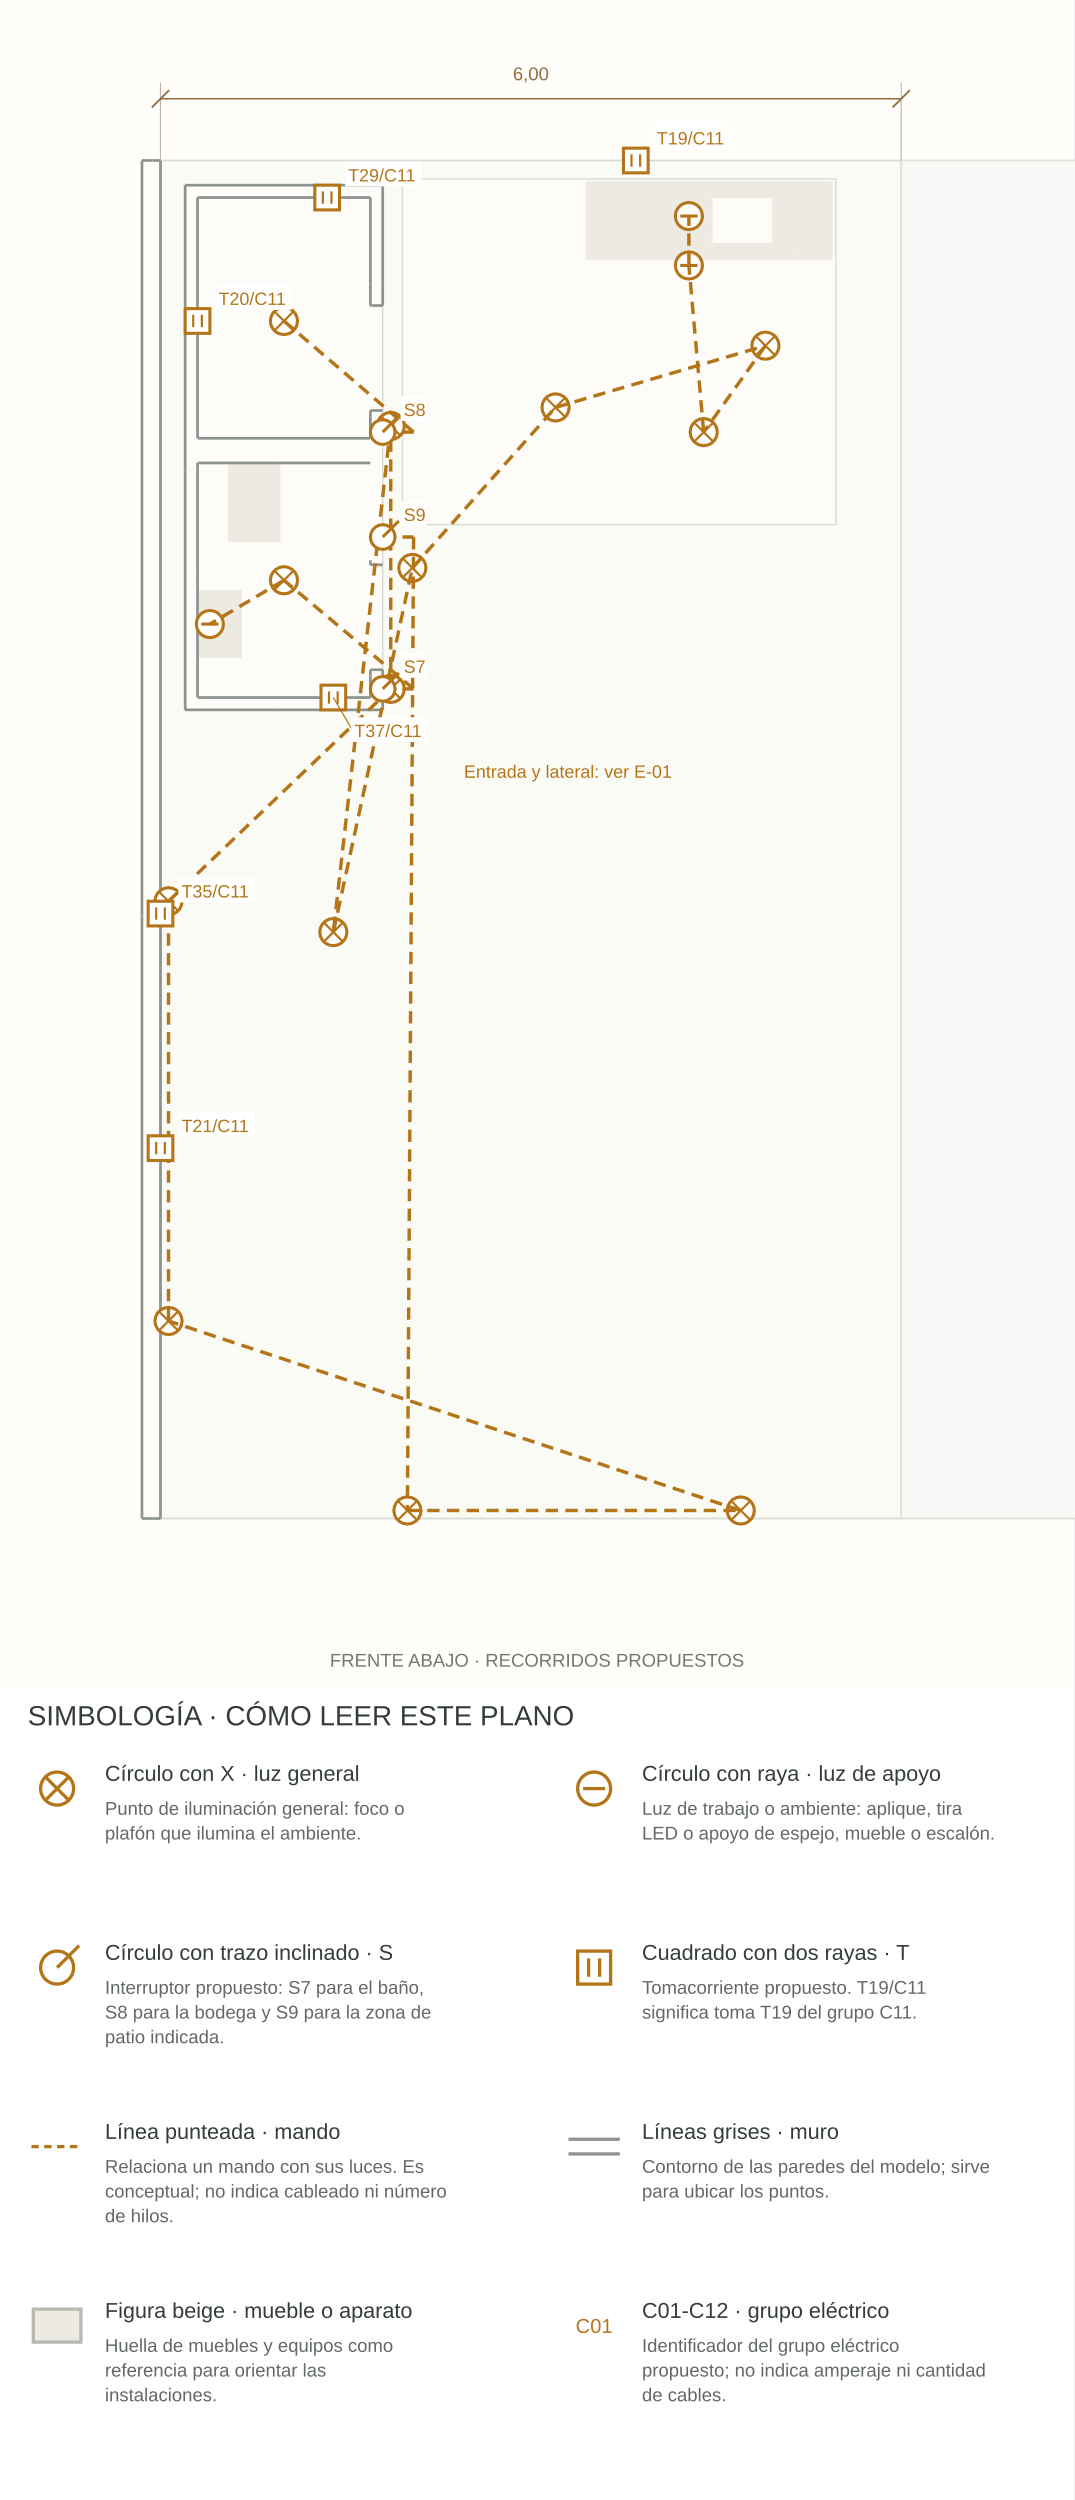
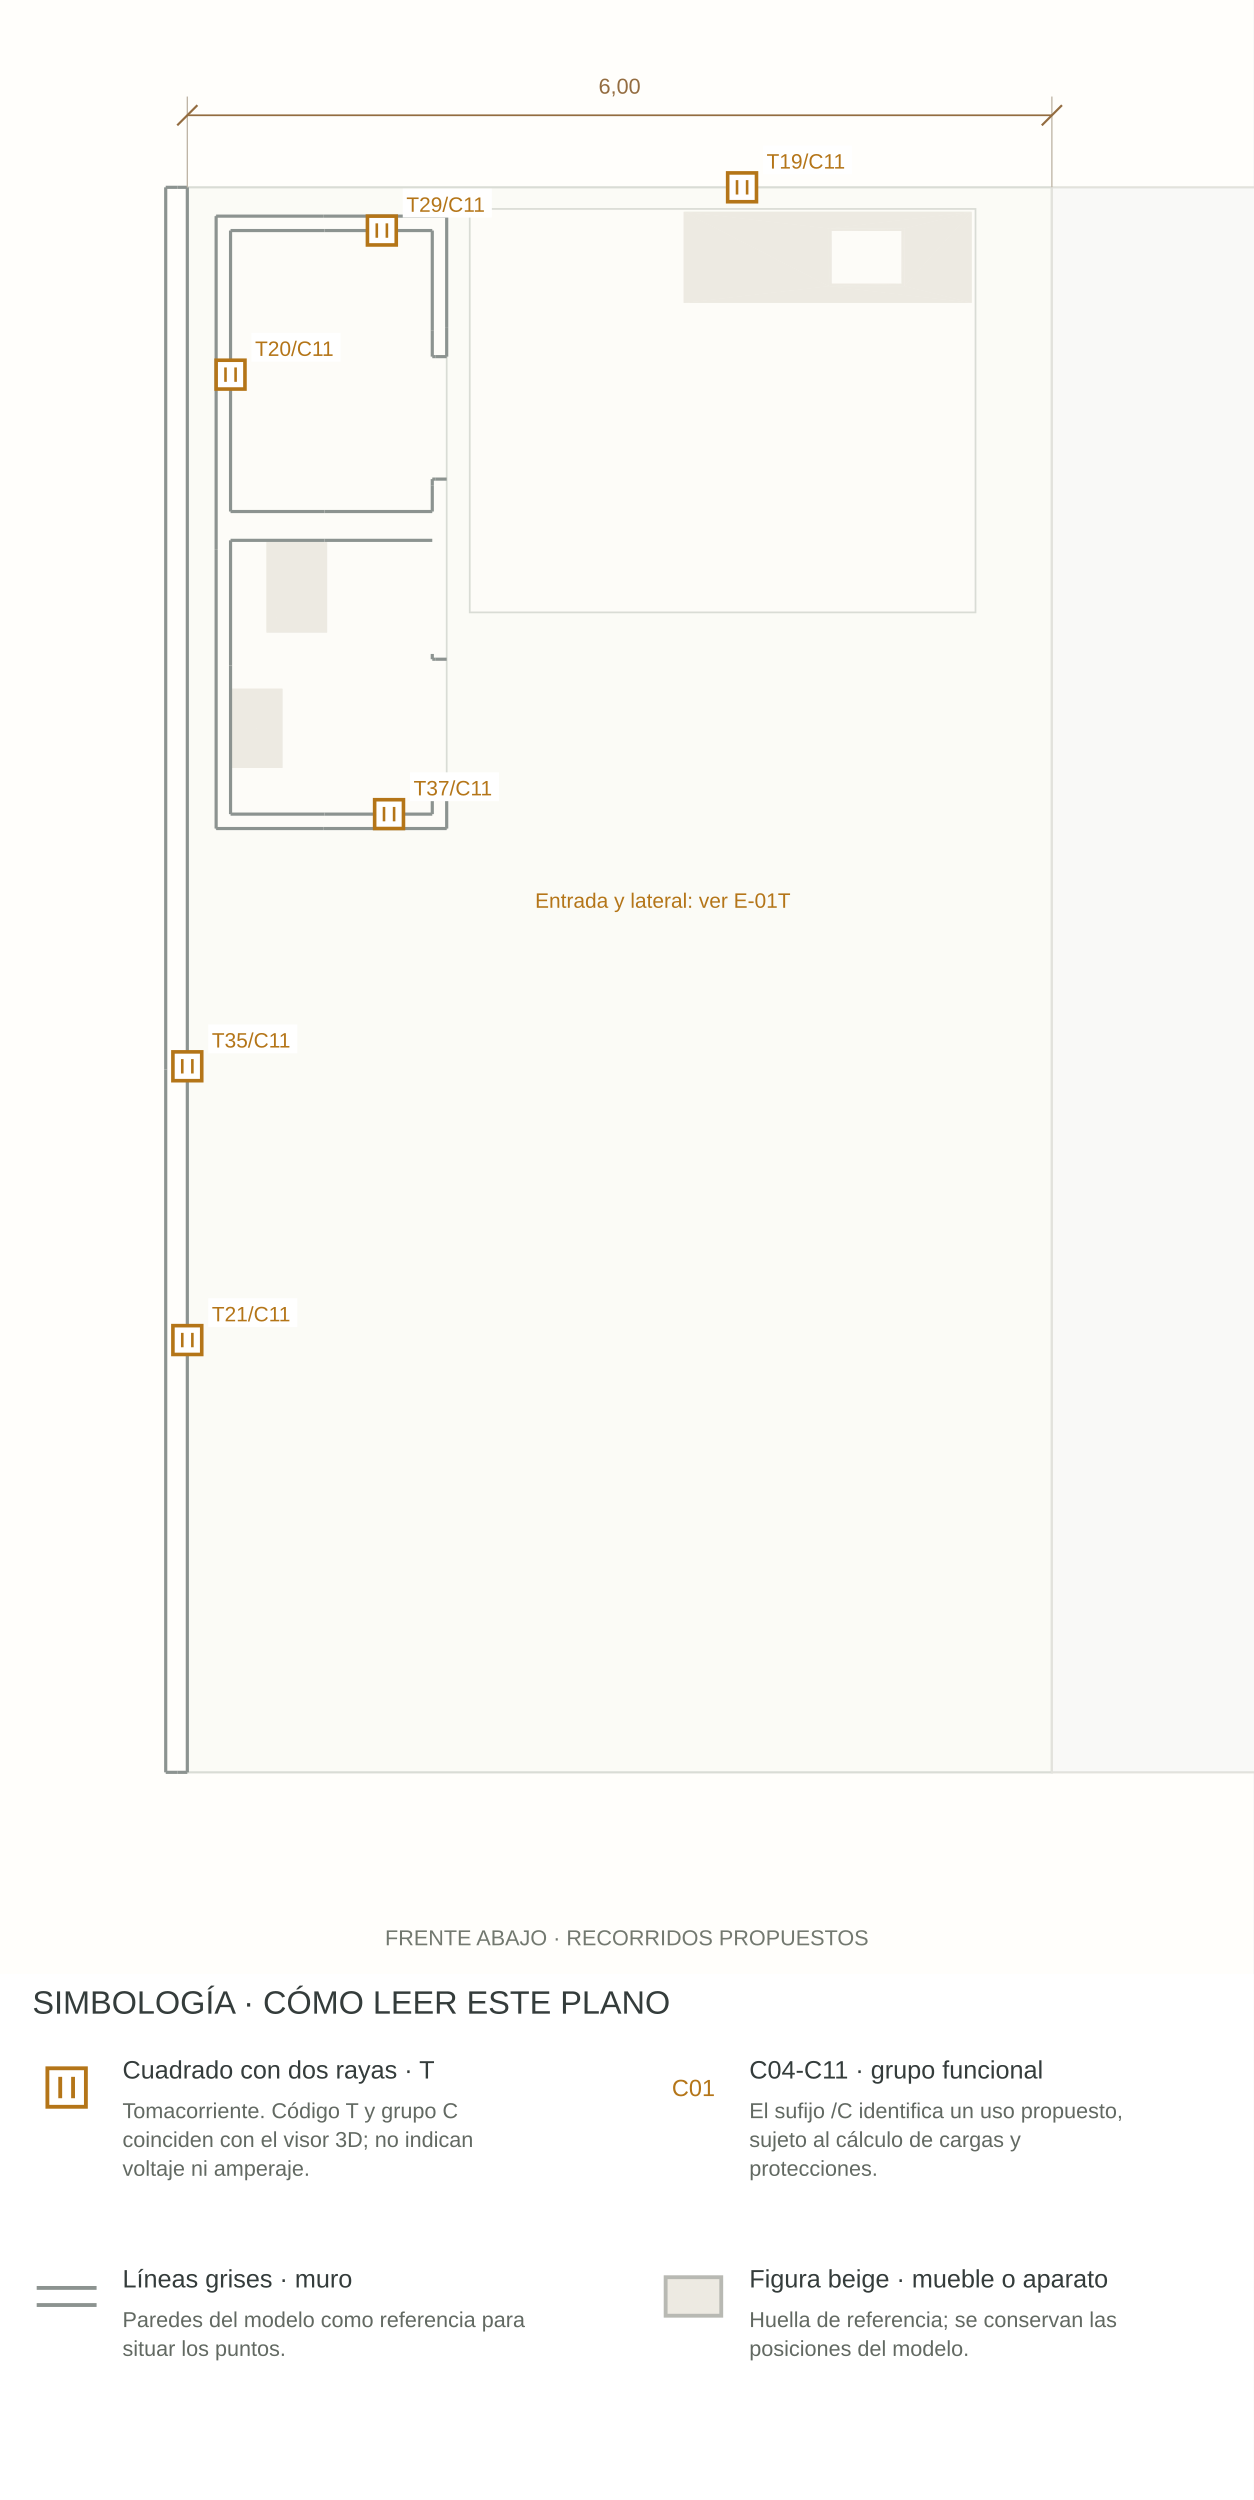
- <svg xmlns="http://www.w3.org/2000/svg" viewBox="0 0 696 1620" role="img" aria-label="Electricidad · patio">
+ <svg xmlns="http://www.w3.org/2000/svg" viewBox="0 0 696 1388" role="img" aria-label="Tomacorrientes y equipos · Patio">
  <rect width="100%" height="100%" fill="#fffefb" />
  <polygon points="104.0,984.0 584.0,984.0 584.0,104.0 104.0,104.0" fill="#fbfbf6" stroke="#d9dcd5" stroke-width="1.2" />
  <polygon points="584.0,984.0 824.0,984.0 824.0,104.0 584.0,104.0" fill="#f9f9f7" stroke="#e2e2dc" stroke-width="1.2" />
  <polygon points="120.0,460.0 248.0,460.0 248.0,120.0 120.0,120.0" fill="#fdfcf8" stroke="#d9dcd5" stroke-width="0.96" />
  <polygon points="260.8,340.0 541.6,340.0 541.6,116.0 260.8,116.0" fill="#fdfcf8" stroke="#d9dcd5" stroke-width="0.96" />
  <polygon points="153.6,305.6 176.0,305.6 153.6,324.8" fill="#edeae2" stroke="none" stroke-width="0.64" data-plan-furniture="true" />
  <polygon points="153.6,324.8 176.0,305.6 176.0,324.8" fill="#edeae2" stroke="none" stroke-width="0.64" data-plan-furniture="true" />
  <polygon points="176.0,305.6 153.6,305.6 153.6,324.8" fill="#edeae2" stroke="none" stroke-width="0.64" data-plan-furniture="true" />
  <polygon points="176.0,305.6 153.6,324.8 176.0,324.8" fill="#edeae2" stroke="none" stroke-width="0.64" data-plan-furniture="true" />
  <polygon points="176.0,345.6 153.6,345.6 148.0,351.2" fill="#edeae2" stroke="none" stroke-width="0.64" data-plan-furniture="true" />
  <polygon points="181.6,351.2 176.0,345.6 148.0,351.2" fill="#edeae2" stroke="none" stroke-width="0.64" data-plan-furniture="true" />
  <polygon points="153.6,317.6 148.0,351.2 153.6,345.6" fill="#edeae2" stroke="none" stroke-width="0.64" data-plan-furniture="true" />
  <polygon points="148.0,300.8 148.0,351.2 153.6,317.6" fill="#edeae2" stroke="none" stroke-width="0.64" data-plan-furniture="true" />
  <polygon points="176.0,317.6 176.0,345.6 181.6,351.2" fill="#edeae2" stroke="none" stroke-width="0.64" data-plan-furniture="true" />
  <polygon points="176.0,317.6 148.0,300.8 153.6,317.6" fill="#edeae2" stroke="none" stroke-width="0.64" data-plan-furniture="true" />
  <polygon points="181.6,300.8 176.0,317.6 181.6,351.2" fill="#edeae2" stroke="none" stroke-width="0.64" data-plan-furniture="true" />
  <polygon points="181.6,300.8 148.0,300.8 176.0,317.6" fill="#edeae2" stroke="none" stroke-width="0.64" data-plan-furniture="true" />
  <polygon points="148.0,300.8 181.6,300.8 148.0,351.2" fill="#edeae2" stroke="none" stroke-width="0.64" data-plan-furniture="true" />
  <polygon points="148.0,351.2 181.6,300.8 181.6,351.2" fill="#edeae2" stroke="none" stroke-width="0.64" data-plan-furniture="true" />
  <polygon points="153.6,317.6 153.6,345.6 176.0,345.6" fill="#edeae2" stroke="none" stroke-width="0.64" data-plan-furniture="true" />
  <polygon points="176.0,317.6 153.6,317.6 176.0,345.6" fill="#edeae2" stroke="none" stroke-width="0.64" data-plan-furniture="true" />
  <polygon points="149.6,302.4 180.0,312.0 149.6,312.0" fill="#edeae2" stroke="none" stroke-width="0.64" data-plan-furniture="true" />
  <polygon points="149.6,302.4 180.0,302.4 180.0,312.0" fill="#edeae2" stroke="none" stroke-width="0.64" data-plan-furniture="true" />
  <polygon points="180.0,312.0 149.6,302.4 149.6,312.0" fill="#edeae2" stroke="none" stroke-width="0.64" data-plan-furniture="true" />
  <polygon points="180.0,302.4 149.6,302.4 180.0,312.0" fill="#edeae2" stroke="none" stroke-width="0.64" data-plan-furniture="true" />
  <polygon points="152.8,422.4 132.0,422.4 128.0,426.4" fill="#edeae2" stroke="none" stroke-width="0.64" data-plan-furniture="true" />
  <polygon points="156.8,426.4 152.8,422.4 128.0,426.4" fill="#edeae2" stroke="none" stroke-width="0.64" data-plan-furniture="true" />
  <polygon points="132.0,386.4 128.0,426.4 132.0,422.4" fill="#edeae2" stroke="none" stroke-width="0.64" data-plan-furniture="true" />
  <polygon points="128.0,382.4 128.0,426.4 132.0,386.4" fill="#edeae2" stroke="none" stroke-width="0.64" data-plan-furniture="true" />
  <polygon points="152.8,386.4 152.8,422.4 156.8,426.4" fill="#edeae2" stroke="none" stroke-width="0.64" data-plan-furniture="true" />
  <polygon points="152.8,386.4 128.0,382.4 132.0,386.4" fill="#edeae2" stroke="none" stroke-width="0.64" data-plan-furniture="true" />
  <polygon points="156.8,382.4 152.8,386.4 156.8,426.4" fill="#edeae2" stroke="none" stroke-width="0.64" data-plan-furniture="true" />
  <polygon points="156.8,382.4 128.0,382.4 152.8,386.4" fill="#edeae2" stroke="none" stroke-width="0.64" data-plan-furniture="true" />
  <polygon points="128.0,426.4 128.0,382.4 156.8,426.4" fill="#edeae2" stroke="none" stroke-width="0.64" data-plan-furniture="true" />
  <polygon points="128.0,382.4 156.8,382.4 156.8,426.4" fill="#edeae2" stroke="none" stroke-width="0.64" data-plan-furniture="true" />
  <polygon points="152.8,386.4 132.0,386.4 132.0,422.4" fill="#edeae2" stroke="none" stroke-width="0.64" data-plan-furniture="true" />
  <polygon points="152.8,386.4 132.0,422.4 152.8,422.4" fill="#edeae2" stroke="none" stroke-width="0.64" data-plan-furniture="true" />
  <polygon points="460.16,158.864 379.6,117.6 379.6,168.144" fill="#edeae2" stroke="none" stroke-width="0.64" data-plan-furniture="true" />
  <polygon points="460.16,126.88 379.6,117.6 460.16,158.864" fill="#edeae2" stroke="none" stroke-width="0.64" data-plan-furniture="true" />
  <polygon points="539.44,168.144 502.08,158.864 460.16,158.864" fill="#edeae2" stroke="none" stroke-width="0.64" data-plan-furniture="true" />
  <polygon points="539.44,168.144 460.16,158.864 379.6,168.144" fill="#edeae2" stroke="none" stroke-width="0.64" data-plan-furniture="true" />
  <polygon points="539.44,117.6 502.08,126.88 502.08,158.864" fill="#edeae2" stroke="none" stroke-width="0.64" data-plan-furniture="true" />
  <polygon points="539.44,117.6 502.08,158.864 539.44,168.144" fill="#edeae2" stroke="none" stroke-width="0.64" data-plan-furniture="true" />
  <polygon points="539.44,117.6 379.6,117.6 460.16,126.88" fill="#edeae2" stroke="none" stroke-width="0.64" data-plan-furniture="true" />
  <polygon points="539.44,117.6 460.16,126.88 502.08,126.88" fill="#edeae2" stroke="none" stroke-width="0.64" data-plan-furniture="true" />
  <polygon points="379.6,117.6 460.16,158.864 379.6,168.144" fill="#edeae2" stroke="none" stroke-width="0.64" data-plan-furniture="true" />
  <polygon points="379.6,117.6 460.16,126.88 460.16,158.864" fill="#edeae2" stroke="none" stroke-width="0.64" data-plan-furniture="true" />
  <polygon points="502.08,158.864 539.44,168.144 460.16,158.864" fill="#edeae2" stroke="none" stroke-width="0.64" data-plan-furniture="true" />
  <polygon points="460.16,158.864 539.44,168.144 379.6,168.144" fill="#edeae2" stroke="none" stroke-width="0.64" data-plan-furniture="true" />
  <polygon points="502.08,126.88 539.44,117.6 502.08,158.864" fill="#edeae2" stroke="none" stroke-width="0.64" data-plan-furniture="true" />
  <polygon points="502.08,158.864 539.44,117.6 539.44,168.144" fill="#edeae2" stroke="none" stroke-width="0.64" data-plan-furniture="true" />
  <polygon points="379.6,117.6 539.44,117.6 460.16,126.88" fill="#edeae2" stroke="none" stroke-width="0.64" data-plan-furniture="true" />
  <polygon points="460.16,126.88 539.44,117.6 502.08,126.88" fill="#edeae2" stroke="none" stroke-width="0.64" data-plan-furniture="true" />
  <polygon points="460.24,158.8 461.68,126.96 461.68,158.8" fill="#edeae2" stroke="none" stroke-width="0.64" data-plan-furniture="true" />
  <polygon points="460.24,158.8 460.24,126.96 461.68,126.96" fill="#edeae2" stroke="none" stroke-width="0.64" data-plan-furniture="true" />
  <polygon points="460.24,158.8 461.68,158.8 461.68,126.96" fill="#edeae2" stroke="none" stroke-width="0.64" data-plan-furniture="true" />
  <polygon points="460.24,158.8 461.68,126.96 460.24,126.96" fill="#edeae2" stroke="none" stroke-width="0.64" data-plan-furniture="true" />
  <polygon points="500.56,158.8 502.0,126.96 502.0,158.8" fill="#edeae2" stroke="none" stroke-width="0.64" data-plan-furniture="true" />
  <polygon points="500.56,158.8 500.56,126.96 502.0,126.96" fill="#edeae2" stroke="none" stroke-width="0.64" data-plan-furniture="true" />
  <polygon points="500.56,158.8 502.0,158.8 502.0,126.96" fill="#edeae2" stroke="none" stroke-width="0.64" data-plan-furniture="true" />
  <polygon points="500.56,158.8 502.0,126.96 500.56,126.96" fill="#edeae2" stroke="none" stroke-width="0.64" data-plan-furniture="true" />
  <polygon points="460.24,158.8 502.0,157.52 502.0,158.8" fill="#edeae2" stroke="none" stroke-width="0.64" data-plan-furniture="true" />
  <polygon points="460.24,158.8 460.24,157.52 502.0,157.52" fill="#edeae2" stroke="none" stroke-width="0.64" data-plan-furniture="true" />
  <polygon points="460.24,158.8 502.0,158.8 502.0,157.52" fill="#edeae2" stroke="none" stroke-width="0.64" data-plan-furniture="true" />
  <polygon points="460.24,158.8 502.0,157.52 460.24,157.52" fill="#edeae2" stroke="none" stroke-width="0.64" data-plan-furniture="true" />
  <polygon points="460.24,128.24 502.0,126.96 502.0,128.24" fill="#edeae2" stroke="none" stroke-width="0.64" data-plan-furniture="true" />
  <polygon points="460.24,128.24 460.24,126.96 502.0,126.96" fill="#edeae2" stroke="none" stroke-width="0.64" data-plan-furniture="true" />
  <polygon points="460.24,128.24 502.0,128.24 502.0,126.96" fill="#edeae2" stroke="none" stroke-width="0.64" data-plan-furniture="true" />
  <polygon points="460.24,128.24 502.0,126.96 460.24,126.96" fill="#edeae2" stroke="none" stroke-width="0.64" data-plan-furniture="true" />
  <polyline points="248.0,198.0 248.0,182.02" fill="none" stroke="#8c9390" stroke-width="1.76" />
  <polyline points="248.0,182.02 248.0,120.0" fill="none" stroke="#8c9390" stroke-width="1.76" />
  <polyline points="248.0,439.327 248.0,434.0" fill="none" stroke="#8c9390" stroke-width="1.76" />
  <polyline points="248.0,460.0 248.0,439.327" fill="none" stroke="#8c9390" stroke-width="1.76" />
  <polyline points="179.697,460.0 120.0,460.0" fill="none" stroke="#8c9390" stroke-width="1.76" />
  <polyline points="248.0,460.0 179.697,460.0" fill="none" stroke="#8c9390" stroke-width="1.76" />
  <polyline points="248.0,120.0 179.697,120.0" fill="none" stroke="#8c9390" stroke-width="1.76" />
  <polyline points="179.697,120.0 120.0,120.0" fill="none" stroke="#8c9390" stroke-width="1.76" />
  <polyline points="120.0,460.0 120.0,304.979" fill="none" stroke="#8c9390" stroke-width="1.76" />
  <polyline points="120.0,304.979 120.0,120.0" fill="none" stroke="#8c9390" stroke-width="1.76" />
  <polyline points="240.0,284.0 180.16,284.0" fill="none" stroke="#8c9390" stroke-width="1.76" />
  <polyline points="180.16,284.0 128.0,284.0" fill="none" stroke="#8c9390" stroke-width="1.76" />
  <polyline points="240.0,183.659 240.0,128.0" fill="none" stroke="#8c9390" stroke-width="1.76" />
  <polyline points="240.0,198.0 240.0,183.659" fill="none" stroke="#8c9390" stroke-width="1.76" />
  <polyline points="240.0,269.688 240.0,266.0" fill="none" stroke="#8c9390" stroke-width="1.76" />
  <polyline points="240.0,284.0 240.0,269.688" fill="none" stroke="#8c9390" stroke-width="1.76" />
  <polyline points="180.16,128.0 128.0,128.0" fill="none" stroke="#8c9390" stroke-width="1.76" />
  <polyline points="240.0,128.0 180.16,128.0" fill="none" stroke="#8c9390" stroke-width="1.76" />
  <polyline points="128.0,212.773 128.0,128.0" fill="none" stroke="#8c9390" stroke-width="1.76" />
  <polyline points="128.0,284.0 128.0,212.773" fill="none" stroke="#8c9390" stroke-width="1.76" />
  <polyline points="240.0,452.0 180.16,452.0" fill="none" stroke="#8c9390" stroke-width="1.76" />
  <polyline points="180.16,452.0 128.0,452.0" fill="none" stroke="#8c9390" stroke-width="1.76" />
  <polyline points="240.0,437.688 240.0,434.0" fill="none" stroke="#8c9390" stroke-width="1.76" />
  <polyline points="240.0,452.0 240.0,437.688" fill="none" stroke="#8c9390" stroke-width="1.76" />
  <polyline points="240.0,366.0 240.0,363.076" fill="none" stroke="#8c9390" stroke-width="1.76" />
  <polyline points="128.0,452.0 128.0,369.401" fill="none" stroke="#8c9390" stroke-width="1.76" />
  <polyline points="128.0,369.401 128.0,300.0" fill="none" stroke="#8c9390" stroke-width="1.76" />
  <polyline points="180.16,300.0 128.0,300.0" fill="none" stroke="#8c9390" stroke-width="1.76" />
  <polyline points="240.0,300.0 180.16,300.0" fill="none" stroke="#8c9390" stroke-width="1.76" />
  <polyline points="241.639,198.0 240.0,198.0" fill="none" stroke="#8c9390" stroke-width="1.76" />
  <polyline points="248.0,198.0 241.639,198.0" fill="none" stroke="#8c9390" stroke-width="1.76" />
  <polyline points="241.639,266.0 240.0,266.0" fill="none" stroke="#8c9390" stroke-width="1.76" />
  <polyline points="248.0,266.0 241.639,266.0" fill="none" stroke="#8c9390" stroke-width="1.76" />
  <polyline points="241.639,434.0 240.0,434.0" fill="none" stroke="#8c9390" stroke-width="1.76" />
  <polyline points="248.0,434.0 241.639,434.0" fill="none" stroke="#8c9390" stroke-width="1.76" />
  <polyline points="241.639,366.0 240.0,366.0" fill="none" stroke="#8c9390" stroke-width="1.76" />
  <polyline points="248.0,366.0 241.639,366.0" fill="none" stroke="#8c9390" stroke-width="1.76" />
  <polyline points="92.0,984.0 92.0,593.867" fill="none" stroke="#8c9390" stroke-width="1.76" />
  <polyline points="92.0,593.867 92.0,104.0" fill="none" stroke="#8c9390" stroke-width="1.76" />
  <polyline points="104.0,984.0 104.0,593.867" fill="none" stroke="#8c9390" stroke-width="1.76" />
  <polyline points="104.0,593.867 104.0,104.0" fill="none" stroke="#8c9390" stroke-width="1.76" />
  <polyline points="104.0,984.0 98.68,984.0" fill="none" stroke="#8c9390" stroke-width="1.76" />
  <polyline points="98.68,984.0 92.0,984.0" fill="none" stroke="#8c9390" stroke-width="1.76" />
  <polyline points="104.0,104.0 98.68,104.0" fill="none" stroke="#8c9390" stroke-width="1.76" />
  <polyline points="98.68,104.0 92.0,104.0" fill="none" stroke="#8c9390" stroke-width="1.76" />
  <polyline points="104.0,104.0 104.0,53.6" fill="none" stroke="#bdb3a4" stroke-width="0.72" data-plan-dimensions="true" />
  <polyline points="584.0,104.0 584.0,53.6" fill="none" stroke="#bdb3a4" stroke-width="0.72" data-plan-dimensions="true" />
  <polyline points="104.0,64.0 584.0,64.0" fill="none" stroke="#936c40" stroke-width="0.96" data-plan-dimensions="true" />
  <polyline points="98.4,69.6 109.6,58.4" fill="none" stroke="#936c40" stroke-width="1.2" data-plan-dimensions="true" />
  <polyline points="578.4,69.6 589.6,58.4" fill="none" stroke="#936c40" stroke-width="1.2" data-plan-dimensions="true" />
  <text x="344.0" y="52.0" font-family="Arial,sans-serif" font-size="12.0" fill="#936c40" text-anchor="middle" data-plan-dimensions="true">6,00</text>
  <text x="348.0" y="1080.0" font-family="Arial,sans-serif" font-size="12.0" fill="#72786f" text-anchor="middle">FRENTE ABAJO · RECORRIDOS PROPUESTOS</text>
-   <polygon points="192.8,376.0 192.369,373.281 191.119,370.827 189.173,368.881 186.719,367.631 184.0,367.2 181.281,367.631 178.827,368.881 176.881,370.827 175.631,373.281 175.2,376.0 175.631,378.719 176.881,381.173 178.827,383.119 181.281,384.369 184.0,384.8 186.719,384.369 189.173,383.119 191.119,381.173 192.369,378.719" fill="#ffffff" stroke="#b47518" stroke-width="2.0" />
-   <polyline points="177.6,382.4 190.4,369.6" fill="none" stroke="#b47518" stroke-width="1.44" />
-   <polyline points="177.6,369.6 190.4,382.4" fill="none" stroke="#b47518" stroke-width="1.44" />
-   <polygon points="192.8,208.0 192.369,205.281 191.119,202.827 189.173,200.881 186.719,199.631 184.0,199.2 181.281,199.631 178.827,200.881 176.881,202.827 175.631,205.281 175.2,208.0 175.631,210.719 176.881,213.173 178.827,215.119 181.281,216.369 184.0,216.8 186.719,216.369 189.173,215.119 191.119,213.173 192.369,210.719" fill="#ffffff" stroke="#b47518" stroke-width="2.0" />
-   <polyline points="177.6,214.4 190.4,201.6" fill="none" stroke="#b47518" stroke-width="1.44" />
-   <polyline points="177.6,201.6 190.4,214.4" fill="none" stroke="#b47518" stroke-width="1.44" />
-   <polygon points="144.8,404.4 144.369,401.681 143.119,399.227 141.173,397.281 138.719,396.031 136.0,395.6 133.281,396.031 130.827,397.281 128.881,399.227 127.631,401.681 127.2,404.4 127.631,407.119 128.881,409.573 130.827,411.519 133.281,412.769 136.0,413.2 138.719,412.769 141.173,411.519 143.119,409.573 144.369,407.119" fill="#ffffff" stroke="#b47518" stroke-width="2.0" />
-   <polyline points="130.4,404.4 141.6,404.4" fill="none" stroke="#b47518" stroke-width="2.0" />
-   <polygon points="272.8,978.8 272.369,976.081 271.119,973.627 269.173,971.681 266.719,970.431 264.0,970.0 261.281,970.431 258.827,971.681 256.881,973.627 255.631,976.081 255.2,978.8 255.631,981.519 256.881,983.973 258.827,985.919 261.281,987.169 264.0,987.6 266.719,987.169 269.173,985.919 271.119,983.973 272.369,981.519" fill="#ffffff" stroke="#b47518" stroke-width="2.0" />
-   <polyline points="257.6,985.2 270.4,972.4" fill="none" stroke="#b47518" stroke-width="1.44" />
-   <polyline points="257.6,972.4 270.4,985.2" fill="none" stroke="#b47518" stroke-width="1.44" />
-   <polygon points="488.8,978.8 488.369,976.081 487.119,973.627 485.173,971.681 482.719,970.431 480.0,970.0 477.281,970.431 474.827,971.681 472.881,973.627 471.631,976.081 471.2,978.8 471.631,981.519 472.881,983.973 474.827,985.919 477.281,987.169 480.0,987.6 482.719,987.169 485.173,985.919 487.119,983.973 488.369,981.519" fill="#ffffff" stroke="#b47518" stroke-width="2.0" />
-   <polyline points="473.6,985.2 486.4,972.4" fill="none" stroke="#b47518" stroke-width="1.44" />
-   <polyline points="473.6,972.4 486.4,985.2" fill="none" stroke="#b47518" stroke-width="1.44" />
-   <polygon points="118.0,856.0 117.569,853.281 116.319,850.827 114.373,848.881 111.919,847.631 109.2,847.2 106.481,847.631 104.027,848.881 102.081,850.827 100.831,853.281 100.4,856.0 100.831,858.719 102.081,861.173 104.027,863.119 106.481,864.369 109.2,864.8 111.919,864.369 114.373,863.119 116.319,861.173 117.569,858.719" fill="#ffffff" stroke="#b47518" stroke-width="2.0" />
-   <polyline points="102.8,862.4 115.6,849.6" fill="none" stroke="#b47518" stroke-width="1.44" />
-   <polyline points="102.8,849.6 115.6,862.4" fill="none" stroke="#b47518" stroke-width="1.44" />
-   <polygon points="118.0,584.0 117.569,581.281 116.319,578.827 114.373,576.881 111.919,575.631 109.2,575.2 106.481,575.631 104.027,576.881 102.081,578.827 100.831,581.281 100.4,584.0 100.831,586.719 102.081,589.173 104.027,591.119 106.481,592.369 109.2,592.8 111.919,592.369 114.373,591.119 116.319,589.173 117.569,586.719" fill="#ffffff" stroke="#b47518" stroke-width="2.0" />
-   <polyline points="102.8,590.4 115.6,577.6" fill="none" stroke="#b47518" stroke-width="1.44" />
-   <polyline points="102.8,577.6 115.6,590.4" fill="none" stroke="#b47518" stroke-width="1.44" />
-   <polygon points="262.0,446.4 261.569,443.681 260.319,441.227 258.373,439.281 255.919,438.031 253.2,437.6 250.481,438.031 248.027,439.281 246.081,441.227 244.831,443.681 244.4,446.4 244.831,449.119 246.081,451.573 248.027,453.519 250.481,454.769 253.2,455.2 255.919,454.769 258.373,453.519 260.319,451.573 261.569,449.119" fill="#ffffff" stroke="#b47518" stroke-width="2.0" />
-   <polyline points="246.8,452.8 259.6,440.0" fill="none" stroke="#b47518" stroke-width="1.44" />
-   <polyline points="246.8,440.0 259.6,452.8" fill="none" stroke="#b47518" stroke-width="1.44" />
-   <polygon points="262.0,276.0 261.569,273.281 260.319,270.827 258.373,268.881 255.919,267.631 253.2,267.2 250.481,267.631 248.027,268.881 246.081,270.827 244.831,273.281 244.4,276.0 244.831,278.719 246.081,281.173 248.027,283.119 250.481,284.369 253.2,284.8 255.919,284.369 258.373,283.119 260.319,281.173 261.569,278.719" fill="#ffffff" stroke="#b47518" stroke-width="2.0" />
-   <polyline points="246.8,282.4 259.6,269.6" fill="none" stroke="#b47518" stroke-width="1.44" />
-   <polyline points="246.8,269.6 259.6,282.4" fill="none" stroke="#b47518" stroke-width="1.44" />
-   <polygon points="224.8,604.0 224.369,601.281 223.119,598.827 221.173,596.881 218.719,595.631 216.0,595.2 213.281,595.631 210.827,596.881 208.881,598.827 207.631,601.281 207.2,604.0 207.631,606.719 208.881,609.173 210.827,611.119 213.281,612.369 216.0,612.8 218.719,612.369 221.173,611.119 223.119,609.173 224.369,606.719" fill="#ffffff" stroke="#b47518" stroke-width="2.0" />
-   <polyline points="209.6,610.4 222.4,597.6" fill="none" stroke="#b47518" stroke-width="1.44" />
-   <polyline points="209.6,597.6 222.4,610.4" fill="none" stroke="#b47518" stroke-width="1.44" />
-   <polygon points="276.0,368.0 275.569,365.281 274.319,362.827 272.373,360.881 269.919,359.631 267.2,359.2 264.481,359.631 262.027,360.881 260.081,362.827 258.831,365.281 258.4,368.0 258.831,370.719 260.081,373.173 262.027,375.119 264.481,376.369 267.2,376.8 269.919,376.369 272.373,375.119 274.319,373.173 275.569,370.719" fill="#ffffff" stroke="#b47518" stroke-width="2.0" />
-   <polyline points="260.8,374.4 273.6,361.6" fill="none" stroke="#b47518" stroke-width="1.44" />
-   <polyline points="260.8,361.6 273.6,374.4" fill="none" stroke="#b47518" stroke-width="1.44" />
-   <polygon points="368.8,264.0 368.369,261.281 367.119,258.827 365.173,256.881 362.719,255.631 360.0,255.2 357.281,255.631 354.827,256.881 352.881,258.827 351.631,261.281 351.2,264.0 351.631,266.719 352.881,269.173 354.827,271.119 357.281,272.369 360.0,272.8 362.719,272.369 365.173,271.119 367.119,269.173 368.369,266.719" fill="#ffffff" stroke="#b47518" stroke-width="2.0" />
-   <polyline points="353.6,270.4 366.4,257.6" fill="none" stroke="#b47518" stroke-width="1.44" />
-   <polyline points="353.6,257.6 366.4,270.4" fill="none" stroke="#b47518" stroke-width="1.44" />
-   <polygon points="504.8,224.0 504.369,221.281 503.119,218.827 501.173,216.881 498.719,215.631 496.0,215.2 493.281,215.631 490.827,216.881 488.881,218.827 487.631,221.281 487.2,224.0 487.631,226.719 488.881,229.173 490.827,231.119 493.281,232.369 496.0,232.8 498.719,232.369 501.173,231.119 503.119,229.173 504.369,226.719" fill="#ffffff" stroke="#b47518" stroke-width="2.0" />
-   <polyline points="489.6,230.4 502.4,217.6" fill="none" stroke="#b47518" stroke-width="1.44" />
-   <polyline points="489.6,217.6 502.4,230.4" fill="none" stroke="#b47518" stroke-width="1.44" />
-   <polygon points="464.8,280.0 464.369,277.281 463.119,274.827 461.173,272.881 458.719,271.631 456.0,271.2 453.281,271.631 450.827,272.881 448.881,274.827 447.631,277.281 447.2,280.0 447.631,282.719 448.881,285.173 450.827,287.119 453.281,288.369 456.0,288.8 458.719,288.369 461.173,287.119 463.119,285.173 464.369,282.719" fill="#ffffff" stroke="#b47518" stroke-width="2.0" />
-   <polyline points="449.6,286.4 462.4,273.6" fill="none" stroke="#b47518" stroke-width="1.44" />
-   <polyline points="449.6,273.6 462.4,286.4" fill="none" stroke="#b47518" stroke-width="1.44" />
-   <polygon points="455.2,172.0 454.769,169.281 453.519,166.827 451.573,164.881 449.119,163.631 446.4,163.2 443.681,163.631 441.227,164.881 439.281,166.827 438.031,169.281 437.6,172.0 438.031,174.719 439.281,177.173 441.227,179.119 443.681,180.369 446.4,180.8 449.119,180.369 451.573,179.119 453.519,177.173 454.769,174.719" fill="#ffffff" stroke="#b47518" stroke-width="2.0" />
-   <polyline points="440.8,172.0 452.0,172.0" fill="none" stroke="#b47518" stroke-width="2.0" />
-   <polygon points="455.2,140.0 454.769,137.281 453.519,134.827 451.573,132.881 449.119,131.631 446.4,131.2 443.681,131.631 441.227,132.881 439.281,134.827 438.031,137.281 437.6,140.0 438.031,142.719 439.281,145.173 441.227,147.119 443.681,148.369 446.4,148.8 449.119,148.369 451.573,147.119 453.519,145.173 454.769,142.719" fill="#ffffff" stroke="#b47518" stroke-width="2.0" />
-   <polyline points="440.8,140.0 452.0,140.0" fill="none" stroke="#b47518" stroke-width="2.0" />
-   <polyline points="248.0,446.4 268.0,446.4" fill="none" stroke="#b47518" stroke-width="2.24" stroke-dasharray="8.0 4.8" />
-   <polyline points="268.0,446.4 184.0,376.0" fill="none" stroke="#b47518" stroke-width="2.24" stroke-dasharray="8.0 4.8" />
-   <polyline points="184.0,376.0 136.0,404.4" fill="none" stroke="#b47518" stroke-width="2.24" stroke-dasharray="8.0 4.8" />
-   <polyline points="248.0,280.0 268.0,280.0" fill="none" stroke="#b47518" stroke-width="2.24" stroke-dasharray="8.0 4.8" />
-   <polyline points="268.0,280.0 184.0,208.0" fill="none" stroke="#b47518" stroke-width="2.24" stroke-dasharray="8.0 4.8" />
-   <polyline points="248.0,348.0 268.0,348.0" fill="none" stroke="#b47518" stroke-width="2.24" stroke-dasharray="8.0 4.8" />
-   <polyline points="268.0,348.0 264.0,978.8" fill="none" stroke="#b47518" stroke-width="2.24" stroke-dasharray="8.0 4.8" />
-   <polyline points="264.0,978.8 480.0,978.8" fill="none" stroke="#b47518" stroke-width="2.24" stroke-dasharray="8.0 4.8" />
-   <polyline points="480.0,978.8 109.2,856.0" fill="none" stroke="#b47518" stroke-width="2.24" stroke-dasharray="8.0 4.8" />
-   <polyline points="109.2,856.0 109.2,584.0" fill="none" stroke="#b47518" stroke-width="2.24" stroke-dasharray="8.0 4.8" />
-   <polyline points="109.2,584.0 253.2,446.4" fill="none" stroke="#b47518" stroke-width="2.24" stroke-dasharray="8.0 4.8" />
-   <polyline points="253.2,446.4 253.2,276.0" fill="none" stroke="#b47518" stroke-width="2.24" stroke-dasharray="8.0 4.8" />
-   <polyline points="253.2,276.0 216.0,604.0" fill="none" stroke="#b47518" stroke-width="2.24" stroke-dasharray="8.0 4.8" />
-   <polyline points="216.0,604.0 267.2,368.0" fill="none" stroke="#b47518" stroke-width="2.24" stroke-dasharray="8.0 4.8" />
-   <polyline points="267.2,368.0 360.0,264.0" fill="none" stroke="#b47518" stroke-width="2.24" stroke-dasharray="8.0 4.8" />
-   <polyline points="360.0,264.0 496.0,224.0" fill="none" stroke="#b47518" stroke-width="2.24" stroke-dasharray="8.0 4.8" />
-   <polyline points="496.0,224.0 456.0,280.0" fill="none" stroke="#b47518" stroke-width="2.24" stroke-dasharray="8.0 4.8" />
-   <polyline points="456.0,280.0 446.4,172.0" fill="none" stroke="#b47518" stroke-width="2.24" stroke-dasharray="8.0 4.8" />
-   <polyline points="446.4,172.0 446.4,140.0" fill="none" stroke="#b47518" stroke-width="2.24" stroke-dasharray="8.0 4.8" />
-   <polygon points="256.0,446.4 255.608,443.928 254.472,441.698 252.702,439.928 250.472,438.792 248.0,438.4 245.528,438.792 243.298,439.928 241.528,441.698 240.392,443.928 240.0,446.4 240.392,448.872 241.528,451.102 243.298,452.872 245.528,454.008 248.0,454.4 250.472,454.008 252.702,452.872 254.472,451.102 255.608,448.872" fill="#ffffff" stroke="#b47518" stroke-width="2.0" />
-   <polyline points="248.0,446.4 258.4,436.0" fill="none" stroke="#b47518" stroke-width="2.0" />
-   <polygon points="259.6,439.2 276.592,439.2 276.592,423.2 259.6,423.2" fill="#ffffff" stroke="none" stroke-width="0" />
-   <text x="261.6" y="436.0" font-family="Arial,sans-serif" font-size="11.6" fill="#b47518" text-anchor="start">S7</text>
-   <polygon points="256.0,280.0 255.608,277.528 254.472,275.298 252.702,273.528 250.472,272.392 248.0,272.0 245.528,272.392 243.298,273.528 241.528,275.298 240.392,277.528 240.0,280.0 240.392,282.472 241.528,284.702 243.298,286.472 245.528,287.608 248.0,288.0 250.472,287.608 252.702,286.472 254.472,284.702 255.608,282.472" fill="#ffffff" stroke="#b47518" stroke-width="2.0" />
-   <polyline points="248.0,280.0 258.4,269.6" fill="none" stroke="#b47518" stroke-width="2.0" />
-   <polygon points="259.6,272.8 276.592,272.8 276.592,256.8 259.6,256.8" fill="#ffffff" stroke="none" stroke-width="0" />
-   <text x="261.6" y="269.6" font-family="Arial,sans-serif" font-size="11.6" fill="#b47518" text-anchor="start">S8</text>
-   <polygon points="256.0,348.0 255.608,345.528 254.472,343.298 252.702,341.528 250.472,340.392 248.0,340.0 245.528,340.392 243.298,341.528 241.528,343.298 240.392,345.528 240.0,348.0 240.392,350.472 241.528,352.702 243.298,354.472 245.528,355.608 248.0,356.0 250.472,355.608 252.702,354.472 254.472,352.702 255.608,350.472" fill="#ffffff" stroke="#b47518" stroke-width="2.0" />
-   <polyline points="248.0,348.0 258.4,337.6" fill="none" stroke="#b47518" stroke-width="2.0" />
-   <polygon points="259.6,340.8 276.592,340.8 276.592,324.8 259.6,324.8" fill="#ffffff" stroke="none" stroke-width="0" />
-   <text x="261.6" y="337.6" font-family="Arial,sans-serif" font-size="11.6" fill="#b47518" text-anchor="start">S9</text>
  <polygon points="404.0,112.0 420.0,112.0 420.0,96.0 404.0,96.0" fill="#ffffff" stroke="#b47518" stroke-width="2.0" />
  <polyline points="409.2,108.0 409.2,100.0" fill="none" stroke="#b47518" stroke-width="1.44" />
  <polyline points="414.8,108.0 414.8,100.0" fill="none" stroke="#b47518" stroke-width="1.44" />
  <polygon points="423.6,96.8 473.072,96.8 473.072,80.8 423.6,80.8" fill="#ffffff" stroke="none" stroke-width="0" />
  <text x="425.6" y="93.6" font-family="Arial,sans-serif" font-size="11.6" fill="#b47518" text-anchor="start">T19/C11</text>
  <polygon points="120.0,216.0 136.0,216.0 136.0,200.0 120.0,200.0" fill="#ffffff" stroke="#b47518" stroke-width="2.0" />
  <polyline points="125.2,212.0 125.2,204.0" fill="none" stroke="#b47518" stroke-width="1.44" />
  <polyline points="130.8,212.0 130.8,204.0" fill="none" stroke="#b47518" stroke-width="1.44" />
  <polygon points="139.6,200.8 189.072,200.8 189.072,184.8 139.6,184.8" fill="#ffffff" stroke="none" stroke-width="0" />
  <text x="141.6" y="197.6" font-family="Arial,sans-serif" font-size="11.6" fill="#b47518" text-anchor="start">T20/C11</text>
  <polygon points="204.0,136.0 220.0,136.0 220.0,120.0 204.0,120.0" fill="#ffffff" stroke="#b47518" stroke-width="2.0" />
  <polyline points="209.2,132.0 209.2,124.0" fill="none" stroke="#b47518" stroke-width="1.44" />
  <polyline points="214.8,132.0 214.8,124.0" fill="none" stroke="#b47518" stroke-width="1.44" />
  <polygon points="223.6,120.8 273.072,120.8 273.072,104.8 223.6,104.8" fill="#ffffff" stroke="none" stroke-width="0" />
  <text x="225.6" y="117.6" font-family="Arial,sans-serif" font-size="11.6" fill="#b47518" text-anchor="start">T29/C11</text>
  <polygon points="96.0,752.0 112.0,752.0 112.0,736.0 96.0,736.0" fill="#ffffff" stroke="#b47518" stroke-width="2.0" />
  <polyline points="101.2,748.0 101.2,740.0" fill="none" stroke="#b47518" stroke-width="1.44" />
  <polyline points="106.8,748.0 106.8,740.0" fill="none" stroke="#b47518" stroke-width="1.44" />
  <polygon points="115.6,736.8 165.072,736.8 165.072,720.8 115.6,720.8" fill="#ffffff" stroke="none" stroke-width="0" />
  <text x="117.6" y="733.6" font-family="Arial,sans-serif" font-size="11.6" fill="#b47518" text-anchor="start">T21/C11</text>
  <polygon points="96.0,600.0 112.0,600.0 112.0,584.0 96.0,584.0" fill="#ffffff" stroke="#b47518" stroke-width="2.0" />
  <polyline points="101.2,596.0 101.2,588.0" fill="none" stroke="#b47518" stroke-width="1.44" />
  <polyline points="106.8,596.0 106.8,588.0" fill="none" stroke="#b47518" stroke-width="1.44" />
  <polygon points="115.6,584.8 165.072,584.8 165.072,568.8 115.6,568.8" fill="#ffffff" stroke="none" stroke-width="0" />
  <text x="117.6" y="581.6" font-family="Arial,sans-serif" font-size="11.6" fill="#b47518" text-anchor="start">T35/C11</text>
  <polygon points="208.0,460.0 224.0,460.0 224.0,444.0 208.0,444.0" fill="#ffffff" stroke="#b47518" stroke-width="2.0" />
  <polyline points="213.2,456.0 213.2,448.0" fill="none" stroke="#b47518" stroke-width="1.44" />
  <polyline points="218.8,456.0 218.8,448.0" fill="none" stroke="#b47518" stroke-width="1.44" />
-   <polyline points="216.0,452.0 229.6,475.2" fill="none" stroke="#b47518" stroke-width="0.8" />
-   <polygon points="227.6,480.8 277.072,480.8 277.072,464.8 227.6,464.8" fill="#ffffff" stroke="none" stroke-width="0" />
-   <text x="229.6" y="477.6" font-family="Arial,sans-serif" font-size="11.6" fill="#b47518" text-anchor="start">T37/C11</text>
-   <text x="368.0" y="504.0" font-family="Arial,sans-serif" font-size="11.6" fill="#b47518" text-anchor="middle">Entrada y lateral: ver E-01</text>
+   <polygon points="227.6,444.8 277.072,444.8 277.072,428.8 227.6,428.8" fill="#ffffff" stroke="none" stroke-width="0" />
+   <text x="229.6" y="441.6" font-family="Arial,sans-serif" font-size="11.6" fill="#b47518" text-anchor="start">T37/C11</text>
+   <text x="368.0" y="504.0" font-family="Arial,sans-serif" font-size="11.6" fill="#b47518" text-anchor="middle">Entrada y lateral: ver E-01T</text>
  <g data-symbol-legend="true">
-     <rect x="0" y="1096.0" width="696" height="524" fill="#ffffff" />
+     <rect x="0" y="1096.0" width="696" height="292" fill="#ffffff" />
    <text x="18" y="1118.0" font-family="Arial,sans-serif" font-size="18" fill="#343c3b">SIMBOLOGÍA · CÓMO LEER ESTE PLANO</text>
-     <svg viewBox="0 0 32 32" role="img" aria-label="Círculo con X · luz general" x="18.0" y="1140.0" width="38" height="38">
-       <circle cx="16" cy="16" r="9" fill="white" stroke="#b47518" stroke-width="1.8" />
-       <polyline points="10,10 22,22" fill="none" stroke="#b47518" stroke-width="1.8" />
-       <polyline points="10,22 22,10" fill="none" stroke="#b47518" stroke-width="1.8" />
-     </svg>
-     <text x="68.0" y="1154.0" font-family="Arial,sans-serif" font-size="14" fill="#343c3b">Círculo con X · luz general</text>
-     <text x="68.0" y="1176.0" font-family="Arial,sans-serif" font-size="12" fill="#626962">Punto de iluminación general: foco o</text>
-     <text x="68.0" y="1192.0" font-family="Arial,sans-serif" font-size="12" fill="#626962">plafón que ilumina el ambiente.</text>
-     <svg viewBox="0 0 32 32" role="img" aria-label="Círculo con raya · luz de apoyo" x="366" y="1140.0" width="38" height="38">
-       <circle cx="16" cy="16" r="9" fill="white" stroke="#b47518" stroke-width="1.8" />
-       <polyline points="10,16 22,16" fill="none" stroke="#b47518" stroke-width="1.8" />
-     </svg>
-     <text x="416" y="1154.0" font-family="Arial,sans-serif" font-size="14" fill="#343c3b">Círculo con raya · luz de apoyo</text>
-     <text x="416" y="1176.0" font-family="Arial,sans-serif" font-size="12" fill="#626962">Luz de trabajo o ambiente: aplique, tira</text>
-     <text x="416" y="1192.0" font-family="Arial,sans-serif" font-size="12" fill="#626962">LED o apoyo de espejo, mueble o escalón.</text>
-     <svg viewBox="0 0 32 32" role="img" aria-label="Círculo con trazo inclinado · S" x="18.0" y="1256.0" width="38" height="38">
-       <circle cx="16" cy="16" r="9" fill="white" stroke="#b47518" stroke-width="1.8" />
-       <polyline points="16,16 28,4" fill="none" stroke="#b47518" stroke-width="1.8" />
-     </svg>
-     <text x="68.0" y="1270.0" font-family="Arial,sans-serif" font-size="14" fill="#343c3b">Círculo con trazo inclinado · S</text>
-     <text x="68.0" y="1292.0" font-family="Arial,sans-serif" font-size="12" fill="#626962">Interruptor propuesto: S7 para el baño,</text>
-     <text x="68.0" y="1308.0" font-family="Arial,sans-serif" font-size="12" fill="#626962">S8 para la bodega y S9 para la zona de</text>
-     <text x="68.0" y="1324.0" font-family="Arial,sans-serif" font-size="12" fill="#626962">patio indicada.</text>
-     <svg viewBox="0 0 32 32" role="img" aria-label="Cuadrado con dos rayas · T" x="366" y="1256.0" width="38" height="38">
+     <svg viewBox="0 0 32 32" role="img" aria-label="Cuadrado con dos rayas · T" x="18.0" y="1140.0" width="38" height="38">
      <rect x="7" y="7" width="18" height="18" fill="#ffffff" stroke="#b47518" stroke-width="1.8" />
      <polyline points="13,11 13,21" fill="none" stroke="#b47518" stroke-width="1.8" />
      <polyline points="19,11 19,21" fill="none" stroke="#b47518" stroke-width="1.8" />
    </svg>
-     <text x="416" y="1270.0" font-family="Arial,sans-serif" font-size="14" fill="#343c3b">Cuadrado con dos rayas · T</text>
-     <text x="416" y="1292.0" font-family="Arial,sans-serif" font-size="12" fill="#626962">Tomacorriente propuesto. T19/C11</text>
-     <text x="416" y="1308.0" font-family="Arial,sans-serif" font-size="12" fill="#626962">significa toma T19 del grupo C11.</text>
-     <svg viewBox="0 0 32 32" role="img" aria-label="Línea punteada · mando" x="18.0" y="1372.0" width="38" height="38">
-       <polyline points="2,16 30,16" fill="none" stroke="#b47518" stroke-width="1.8" stroke-dasharray="4 3" />
+     <text x="68.0" y="1154.0" font-family="Arial,sans-serif" font-size="14" fill="#343c3b">Cuadrado con dos rayas · T</text>
+     <text x="68.0" y="1176.0" font-family="Arial,sans-serif" font-size="12" fill="#626962">Tomacorriente. Código T y grupo C</text>
+     <text x="68.0" y="1192.0" font-family="Arial,sans-serif" font-size="12" fill="#626962">coinciden con el visor 3D; no indican</text>
+     <text x="68.0" y="1208.0" font-family="Arial,sans-serif" font-size="12" fill="#626962">voltaje ni amperaje.</text>
+     <svg viewBox="0 0 32 32" role="img" aria-label="C04-C11 · grupo funcional" x="366" y="1140.0" width="38" height="38">
+       <text x="16" y="20" text-anchor="middle" font-family="Arial,sans-serif" font-size="11" fill="#b47518">C01</text>
    </svg>
-     <text x="68.0" y="1386.0" font-family="Arial,sans-serif" font-size="14" fill="#343c3b">Línea punteada · mando</text>
-     <text x="68.0" y="1408.0" font-family="Arial,sans-serif" font-size="12" fill="#626962">Relaciona un mando con sus luces. Es</text>
-     <text x="68.0" y="1424.0" font-family="Arial,sans-serif" font-size="12" fill="#626962">conceptual; no indica cableado ni número</text>
-     <text x="68.0" y="1440.0" font-family="Arial,sans-serif" font-size="12" fill="#626962">de hilos.</text>
-     <svg viewBox="0 0 32 32" role="img" aria-label="Líneas grises · muro" x="366" y="1372.0" width="38" height="38">
+     <text x="416" y="1154.0" font-family="Arial,sans-serif" font-size="14" fill="#343c3b">C04-C11 · grupo funcional</text>
+     <text x="416" y="1176.0" font-family="Arial,sans-serif" font-size="12" fill="#626962">El sufijo /C identifica un uso propuesto,</text>
+     <text x="416" y="1192.0" font-family="Arial,sans-serif" font-size="12" fill="#626962">sujeto al cálculo de cargas y</text>
+     <text x="416" y="1208.0" font-family="Arial,sans-serif" font-size="12" fill="#626962">protecciones.</text>
+     <svg viewBox="0 0 32 32" role="img" aria-label="Líneas grises · muro" x="18.0" y="1256.0" width="38" height="38">
      <polyline points="2,12 30,12" fill="none" stroke="#8c9390" stroke-width="1.8" />
      <polyline points="2,20 30,20" fill="none" stroke="#8c9390" stroke-width="1.8" />
    </svg>
-     <text x="416" y="1386.0" font-family="Arial,sans-serif" font-size="14" fill="#343c3b">Líneas grises · muro</text>
-     <text x="416" y="1408.0" font-family="Arial,sans-serif" font-size="12" fill="#626962">Contorno de las paredes del modelo; sirve</text>
-     <text x="416" y="1424.0" font-family="Arial,sans-serif" font-size="12" fill="#626962">para ubicar los puntos.</text>
-     <svg viewBox="0 0 32 32" role="img" aria-label="Figura beige · mueble o aparato" x="18.0" y="1488.0" width="38" height="38">
+     <text x="68.0" y="1270.0" font-family="Arial,sans-serif" font-size="14" fill="#343c3b">Líneas grises · muro</text>
+     <text x="68.0" y="1292.0" font-family="Arial,sans-serif" font-size="12" fill="#626962">Paredes del modelo como referencia para</text>
+     <text x="68.0" y="1308.0" font-family="Arial,sans-serif" font-size="12" fill="#626962">situar los puntos.</text>
+     <svg viewBox="0 0 32 32" role="img" aria-label="Figura beige · mueble o aparato" x="366" y="1256.0" width="38" height="38">
      <rect x="3" y="7" width="26" height="18" fill="#edeae2" stroke="#b8b9b3" stroke-width="1.8" />
    </svg>
-     <text x="68.0" y="1502.0" font-family="Arial,sans-serif" font-size="14" fill="#343c3b">Figura beige · mueble o aparato</text>
-     <text x="68.0" y="1524.0" font-family="Arial,sans-serif" font-size="12" fill="#626962">Huella de muebles y equipos como</text>
-     <text x="68.0" y="1540.0" font-family="Arial,sans-serif" font-size="12" fill="#626962">referencia para orientar las</text>
-     <text x="68.0" y="1556.0" font-family="Arial,sans-serif" font-size="12" fill="#626962">instalaciones.</text>
-     <svg viewBox="0 0 32 32" role="img" aria-label="C01-C12 · grupo eléctrico" x="366" y="1488.0" width="38" height="38">
-       <text x="16" y="20" text-anchor="middle" font-family="Arial,sans-serif" font-size="11" fill="#b47518">C01</text>
-     </svg>
-     <text x="416" y="1502.0" font-family="Arial,sans-serif" font-size="14" fill="#343c3b">C01-C12 · grupo eléctrico</text>
-     <text x="416" y="1524.0" font-family="Arial,sans-serif" font-size="12" fill="#626962">Identificador del grupo eléctrico</text>
-     <text x="416" y="1540.0" font-family="Arial,sans-serif" font-size="12" fill="#626962">propuesto; no indica amperaje ni cantidad</text>
-     <text x="416" y="1556.0" font-family="Arial,sans-serif" font-size="12" fill="#626962">de cables.</text>
+     <text x="416" y="1270.0" font-family="Arial,sans-serif" font-size="14" fill="#343c3b">Figura beige · mueble o aparato</text>
+     <text x="416" y="1292.0" font-family="Arial,sans-serif" font-size="12" fill="#626962">Huella de referencia; se conservan las</text>
+     <text x="416" y="1308.0" font-family="Arial,sans-serif" font-size="12" fill="#626962">posiciones del modelo.</text>
  </g>
</svg>
